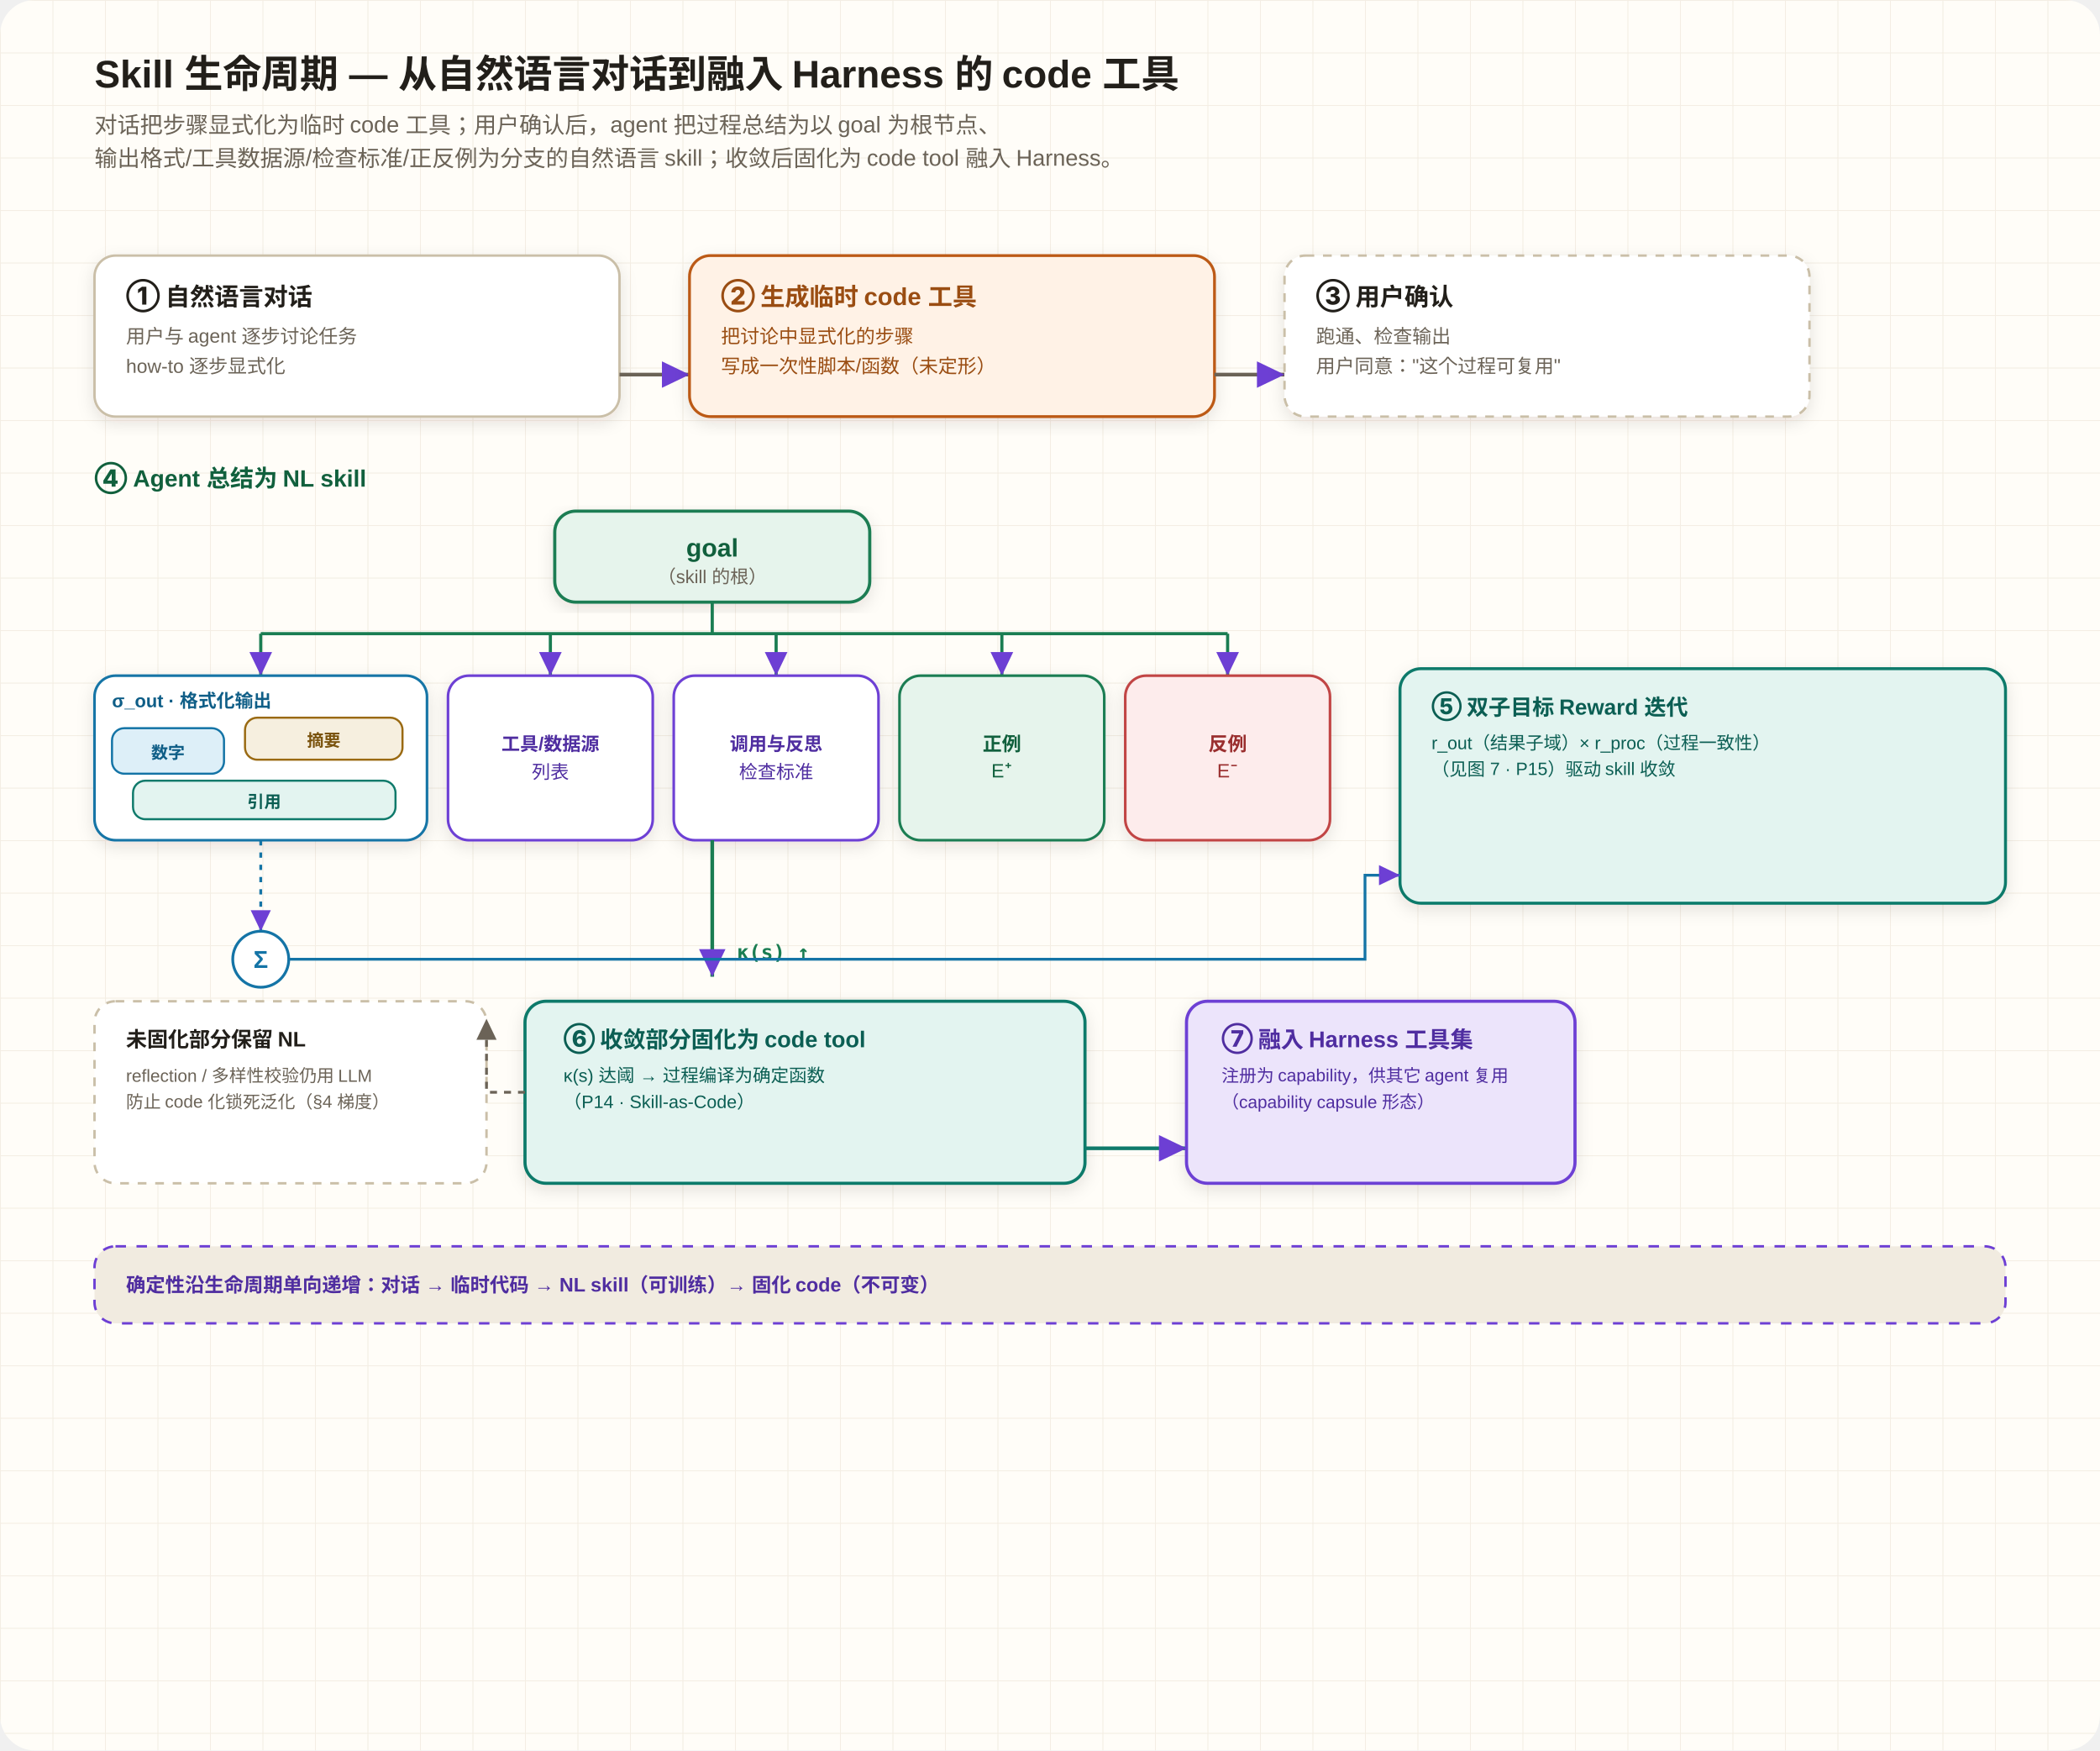
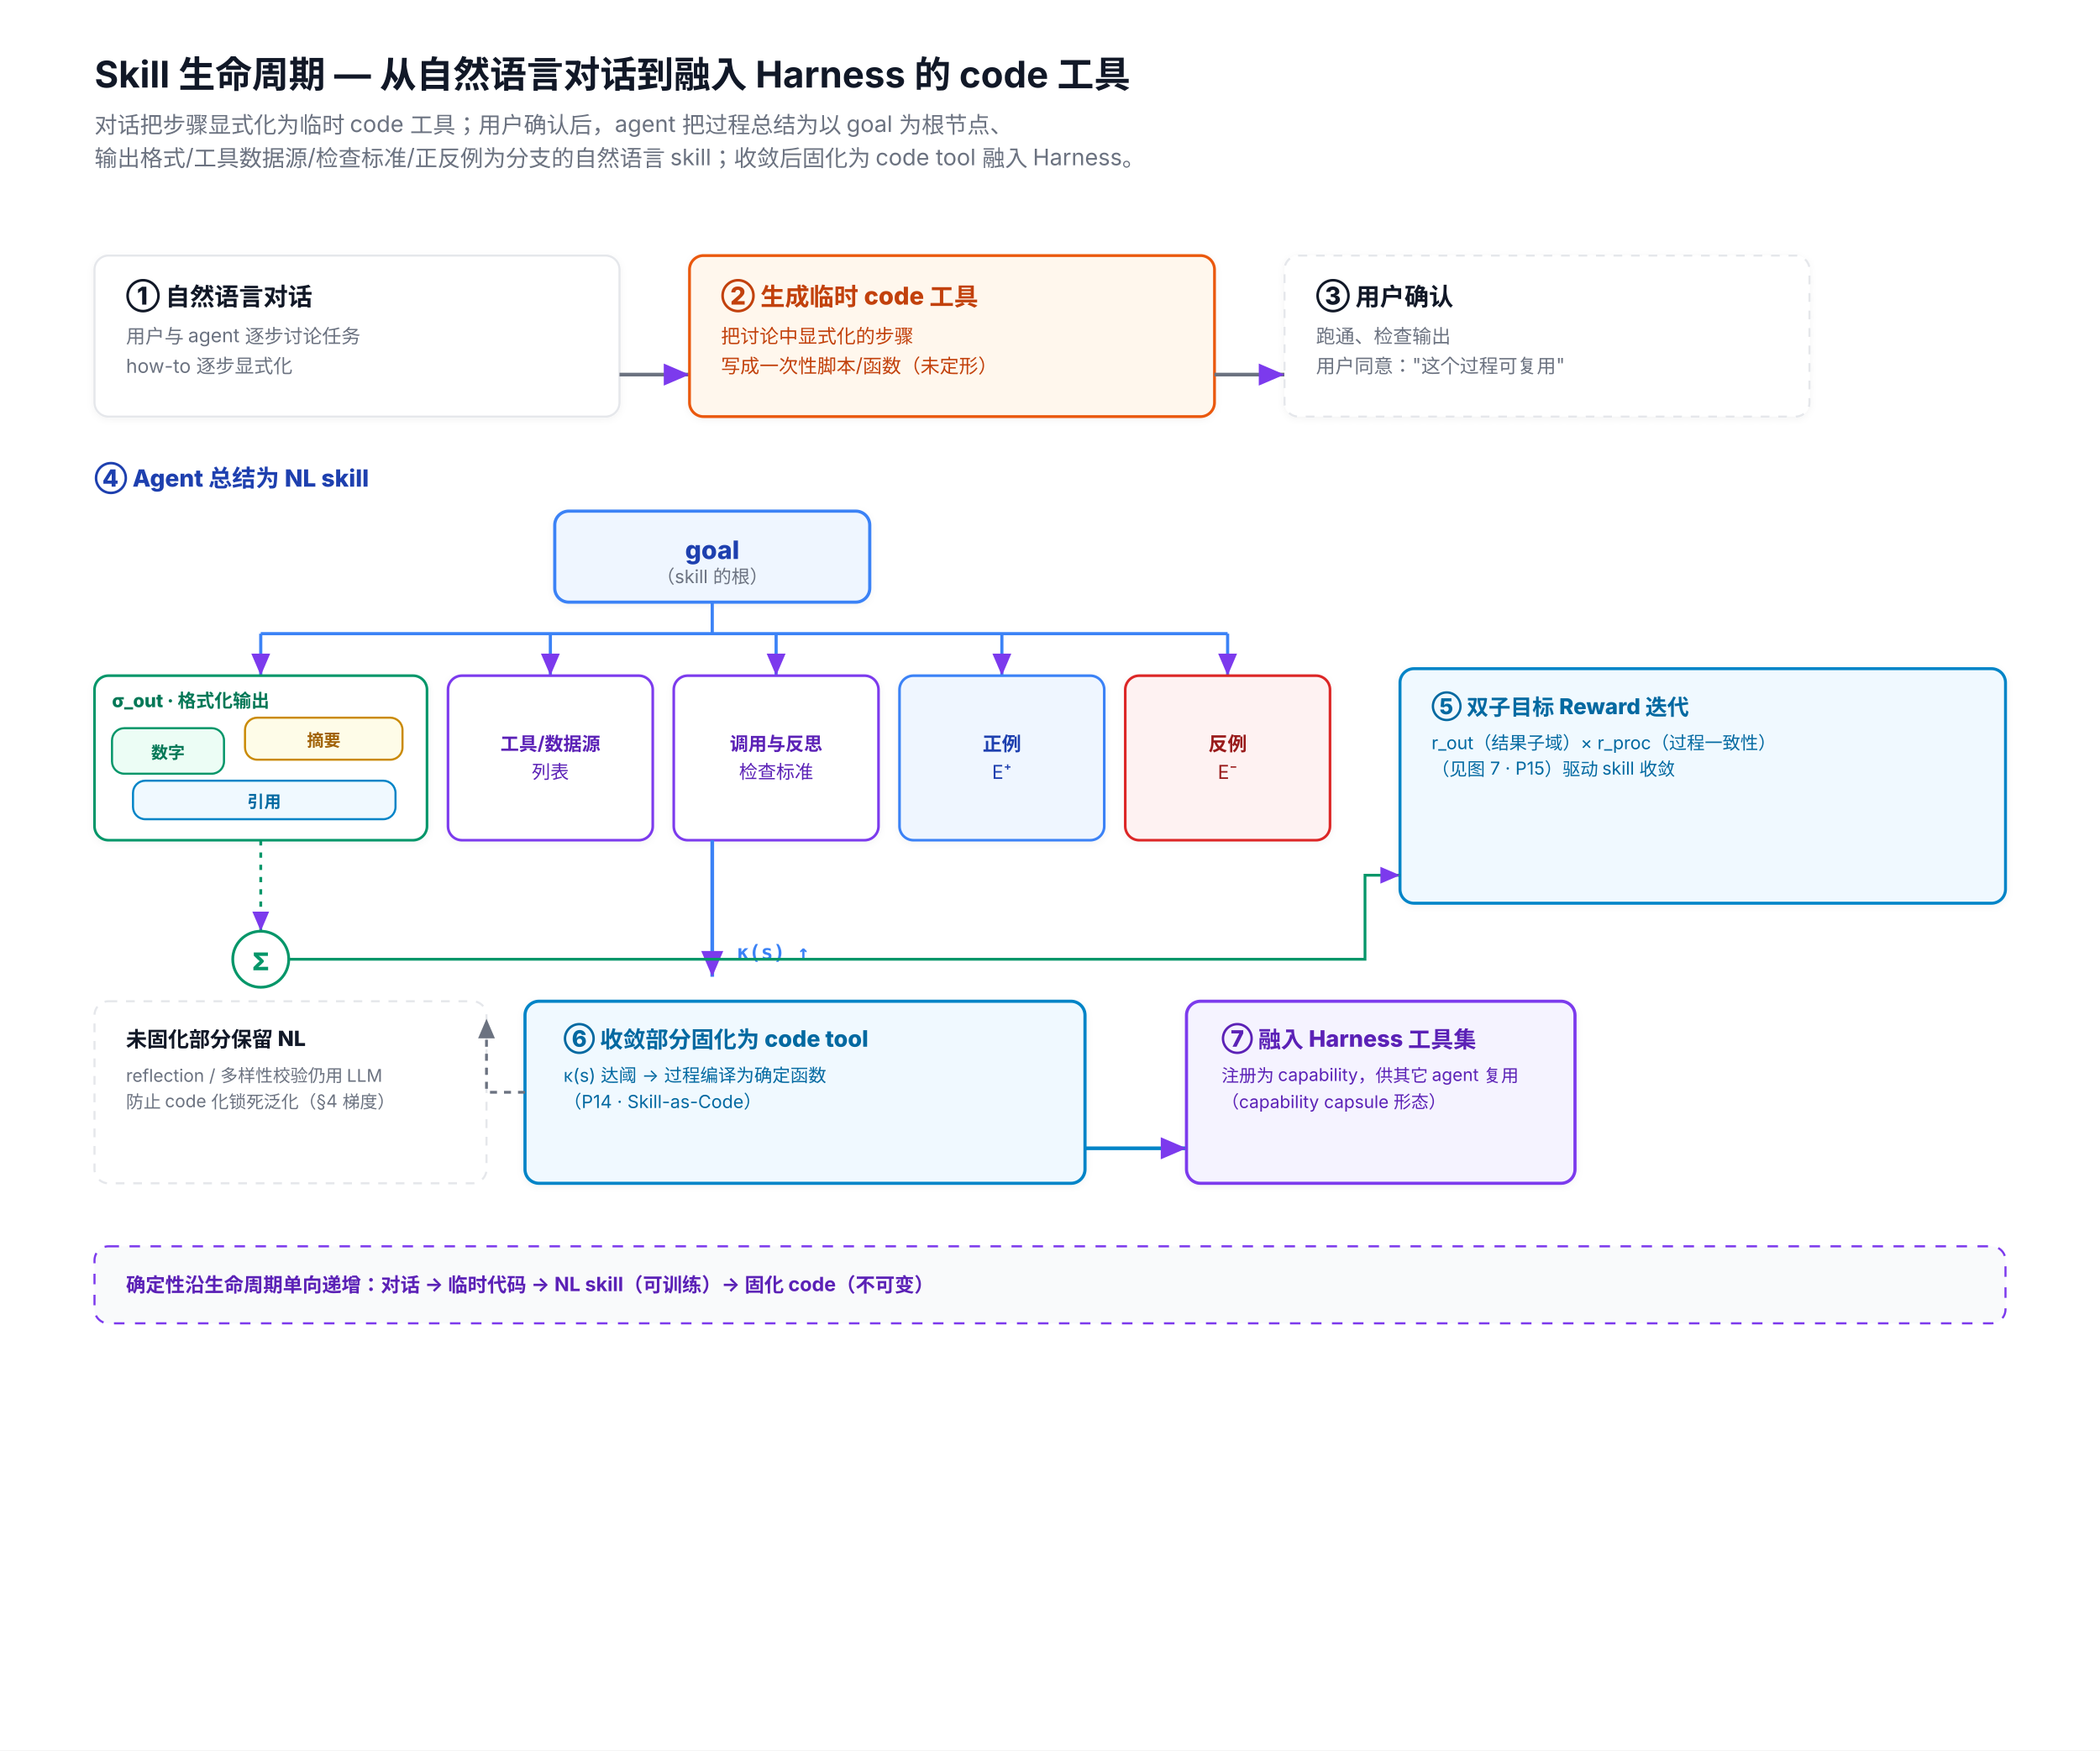
- <svg xmlns="http://www.w3.org/2000/svg" viewBox="0 0 1200 1000" width="100%" font-family="-apple-system,BlinkMacSystemFont,'Segoe UI','PingFang SC','Microsoft YaHei',Arial,sans-serif">
+ <svg xmlns="http://www.w3.org/2000/svg" viewBox="0 0 1200 1000" width="100%" font-family="'Inter','SF Pro Display',-apple-system,BlinkMacSystemFont,'Segoe UI','PingFang SC','Microsoft YaHei',Arial,sans-serif" text-rendering="geometricPrecision">
  <defs>
-     <pattern id="grid" width="30" height="30" patternUnits="userSpaceOnUse">
-       <path d="M30 0H0V30" fill="none" stroke="#efe8db" stroke-width="1" />
-     </pattern>
-     <filter id="sh" x="-12%" y="-12%" width="124%" height="124%">
-       <feDropShadow dx="0" dy="3" stdDeviation="4.5" flood-color="#3c2d14" flood-opacity=".11" />
+     <filter id="sh" x="-8%" y="-8%" width="116%" height="116%">
+       <feDropShadow dx="0" dy="1" stdDeviation="2" flood-color="#000000" flood-opacity=".05" />
    </filter>
-     <marker id="a" markerWidth="11" markerHeight="11" refX="7.5" refY="3.6" orient="auto">
-       <path d="M0,0 L7.5,3.6 L0,7.2 Z" fill="#6d3fd4" />
+     <marker id="a" markerWidth="10" markerHeight="10" refX="7" refY="3" orient="auto">
+       <path d="M0,0 L7,3 L0,6 Z" fill="#7C3AED" />
    </marker>
-     <marker id="g" markerWidth="11" markerHeight="11" refX="7.5" refY="3.6" orient="auto">
-       <path d="M0,0 L7.5,3.6 L0,7.2 Z" fill="#1a7d52" />
+     <marker id="g" markerWidth="10" markerHeight="10" refX="7" refY="3" orient="auto">
+       <path d="M0,0 L7,3 L0,6 Z" fill="#3B82F6" />
    </marker>
-     <marker id="o" markerWidth="11" markerHeight="11" refX="7.5" refY="3.6" orient="auto">
-       <path d="M0,0 L7.5,3.6 L0,7.2 Z" fill="#bc5a16" />
+     <marker id="o" markerWidth="10" markerHeight="10" refX="7" refY="3" orient="auto">
+       <path d="M0,0 L7,3 L0,6 Z" fill="#EA580C" />
    </marker>
-     <marker id="t" markerWidth="11" markerHeight="11" refX="7.5" refY="3.6" orient="auto">
-       <path d="M0,0 L7.5,3.6 L0,7.2 Z" fill="#1474a6" />
+     <marker id="t" markerWidth="10" markerHeight="10" refX="7" refY="3" orient="auto">
+       <path d="M0,0 L7,3 L0,6 Z" fill="#059669" />
    </marker>
-     <marker id="k" markerWidth="11" markerHeight="11" refX="7.5" refY="3.6" orient="auto">
-       <path d="M0,0 L7.5,3.6 L0,7.2 Z" fill="#6b6357" />
+     <marker id="k" markerWidth="10" markerHeight="10" refX="7" refY="3" orient="auto">
+       <path d="M0,0 L7,3 L0,6 Z" fill="#6B7280" />
    </marker>
-     <marker id="d" markerWidth="11" markerHeight="11" refX="7.5" refY="3.6" orient="auto">
-       <path d="M0,0 L7.5,3.6 L0,7.2 Z" fill="#0f7a6b" />
+     <marker id="d" markerWidth="10" markerHeight="10" refX="7" refY="3" orient="auto">
+       <path d="M0,0 L7,3 L0,6 Z" fill="#0284C7" />
    </marker>
-     <marker id="p" markerWidth="11" markerHeight="11" refX="7.5" refY="3.6" orient="auto">
-       <path d="M0,0 L7.5,3.6 L0,7.2 Z" fill="#9a6a12" />
+     <marker id="p" markerWidth="10" markerHeight="10" refX="7" refY="3" orient="auto">
+       <path d="M0,0 L7,3 L0,6 Z" fill="#CA8A04" />
    </marker>
-     <marker id="r" markerWidth="11" markerHeight="11" refX="7.5" refY="3.6" orient="auto">
-       <path d="M0,0 L7.5,3.6 L0,7.2 Z" fill="#c14545" />
+     <marker id="r" markerWidth="10" markerHeight="10" refX="7" refY="3" orient="auto">
+       <path d="M0,0 L7,3 L0,6 Z" fill="#DC2626" />
    </marker>
  </defs>
-   <rect width="1200" height="1000" rx="20" fill="#fffdf8" />
-   <rect width="1200" height="1000" rx="20" fill="url(#grid)" opacity=".7" />
-   <text x="54" y="50" text-anchor="start" font-size="22" font-weight="800" fill="#221f1a">Skill 生命周期 — 从自然语言对话到融入 Harness 的 code 工具</text>
-   <text x="54" y="76" text-anchor="start" font-size="13" font-weight="400" fill="#6b6357">对话把步骤显式化为临时 code 工具；用户确认后，agent 把过程总结为以 goal 为根节点、</text>
-   <text x="54" y="95" text-anchor="start" font-size="13" font-weight="400" fill="#6b6357">输出格式/工具数据源/检查标准/正反例为分支的自然语言 skill；收敛后固化为 code tool 融入 Harness。</text>
-   <rect x="54" y="146" width="300" height="92" rx="12" fill="#fff" stroke="#cabfa8" stroke-width="1.4" opacity="1" filter="url(#sh)" />
-   <text x="72" y="174" text-anchor="start" font-size="14" font-weight="800" fill="#221f1a">① 自然语言对话</text>
-   <text x="72" y="196" text-anchor="start" font-size="11" font-weight="400" fill="#6b6357">用户与 agent 逐步讨论任务</text>
-   <text x="72" y="213" text-anchor="start" font-size="11" font-weight="400" fill="#6b6357">how-to 逐步显式化</text>
-   <path d="M354 214 L394 214" fill="none" stroke="#6b6357" stroke-width="2.1" marker-end="url(#a)" />
-   <rect x="394" y="146" width="300" height="92" rx="12" fill="#fff2e6" stroke="#bc5a16" stroke-width="1.6" opacity="1" filter="url(#sh)" />
-   <text x="412" y="174" text-anchor="start" font-size="14" font-weight="800" fill="#9a4d12">② 生成临时 code 工具</text>
-   <text x="412" y="196" text-anchor="start" font-size="11" font-weight="400" fill="#9a4d12">把讨论中显式化的步骤</text>
-   <text x="412" y="213" text-anchor="start" font-size="11" font-weight="400" fill="#9a4d12">写成一次性脚本/函数（未定形）</text>
-   <path d="M694 214 L734 214" fill="none" stroke="#6b6357" stroke-width="2.1" marker-end="url(#a)" />
-   <rect x="734" y="146" width="300" height="92" rx="12" fill="#fff" stroke="#cabfa8" stroke-width="1.4" stroke-dasharray="5 5" opacity="1" filter="url(#sh)" />
-   <text x="752" y="174" text-anchor="start" font-size="14" font-weight="800" fill="#221f1a">③ 用户确认</text>
-   <text x="752" y="196" text-anchor="start" font-size="11" font-weight="400" fill="#6b6357">跑通、检查输出</text>
-   <text x="752" y="213" text-anchor="start" font-size="11" font-weight="400" fill="#6b6357">用户同意："这个过程可复用"</text>
-   <text x="54" y="278" text-anchor="start" font-size="13.5" font-weight="800" fill="#11603d">④ Agent 总结为 NL skill</text>
-   <rect x="317" y="292" width="180" height="52" rx="12" fill="#e6f4ec" stroke="#1a7d52" stroke-width="1.8" opacity="1" filter="url(#sh)" />
-   <text x="407" y="313.84" text-anchor="middle" dominant-baseline="middle" font-size="14.5" font-weight="800" fill="#11603d">goal</text>
-   <text x="407" y="329.44" text-anchor="middle" dominant-baseline="middle" font-size="10.5" font-weight="400" fill="#6b6357">（skill 的根）</text>
-   <path d="M407 344 L407 362" fill="none" stroke="#1a7d52" stroke-width="1.8" />
-   <path d="M149 362 L701.5 362" fill="none" stroke="#1a7d52" stroke-width="1.8" />
-   <path d="M149 362 L149 386" fill="none" stroke="#1a7d52" stroke-width="1.8" marker-end="url(#a)" />
-   <rect x="54" y="386" width="190" height="94" rx="12" fill="#fff" stroke="#1474a6" stroke-width="1.5" opacity="1" filter="url(#sh)" />
-   <text x="64" y="404" text-anchor="start" font-size="10.5" font-weight="800" fill="#0f5e87">σ_out · 格式化输出</text>
-   <rect x="64" y="416" width="64" height="26" rx="7" fill="#ddeff8" stroke="#1474a6" stroke-width="1.2" opacity="1" />
-   <text x="96" y="430" text-anchor="middle" dominant-baseline="middle" font-size="9.6" font-weight="700" fill="#0f5e87">数字</text>
-   <rect x="140" y="410" width="90" height="24" rx="7" fill="#f6efdf" stroke="#9a6a12" stroke-width="1.2" opacity="1" />
-   <text x="185" y="423" text-anchor="middle" dominant-baseline="middle" font-size="9.6" font-weight="700" fill="#7a530d">摘要</text>
-   <rect x="76" y="446" width="150" height="22" rx="7" fill="#e3f4f0" stroke="#0f7a6b" stroke-width="1.2" opacity="1" />
-   <text x="151" y="458" text-anchor="middle" dominant-baseline="middle" font-size="9.6" font-weight="700" fill="#0b5e53">引用</text>
-   <path d="M314.5 362 L314.5 386" fill="none" stroke="#1a7d52" stroke-width="1.8" marker-end="url(#a)" />
-   <rect x="256" y="386" width="117" height="94" rx="12" fill="#fff" stroke="#6d3fd4" stroke-width="1.5" opacity="1" filter="url(#sh)" />
-   <text x="314.5" y="425" text-anchor="middle" dominant-baseline="middle" font-size="10.6" font-weight="700" fill="#4f2da0">工具/数据源</text>
-   <text x="314.5" y="441" text-anchor="middle" dominant-baseline="middle" font-size="10.6" font-weight="400" fill="#4f2da0">列表</text>
-   <path d="M443.5 362 L443.5 386" fill="none" stroke="#1a7d52" stroke-width="1.8" marker-end="url(#a)" />
-   <rect x="385" y="386" width="117" height="94" rx="12" fill="#fff" stroke="#6d3fd4" stroke-width="1.5" opacity="1" filter="url(#sh)" />
-   <text x="443.5" y="425" text-anchor="middle" dominant-baseline="middle" font-size="10.6" font-weight="700" fill="#4f2da0">调用与反思</text>
-   <text x="443.5" y="441" text-anchor="middle" dominant-baseline="middle" font-size="10.6" font-weight="400" fill="#4f2da0">检查标准</text>
-   <path d="M572.5 362 L572.5 386" fill="none" stroke="#1a7d52" stroke-width="1.8" marker-end="url(#a)" />
-   <rect x="514" y="386" width="117" height="94" rx="12" fill="#e6f4ec" stroke="#1a7d52" stroke-width="1.5" opacity="1" filter="url(#sh)" />
-   <text x="572.5" y="425" text-anchor="middle" dominant-baseline="middle" font-size="11" font-weight="700" fill="#11603d">正例</text>
-   <text x="572.5" y="441" text-anchor="middle" dominant-baseline="middle" font-size="11" font-weight="400" fill="#11603d">E⁺</text>
-   <path d="M701.5 362 L701.5 386" fill="none" stroke="#1a7d52" stroke-width="1.8" marker-end="url(#a)" />
-   <rect x="643" y="386" width="117" height="94" rx="12" fill="#fdecec" stroke="#c14545" stroke-width="1.5" opacity="1" filter="url(#sh)" />
-   <text x="701.5" y="425" text-anchor="middle" dominant-baseline="middle" font-size="11" font-weight="700" fill="#9a2f2f">反例</text>
-   <text x="701.5" y="441" text-anchor="middle" dominant-baseline="middle" font-size="11" font-weight="400" fill="#9a2f2f">E⁻</text>
-   <rect x="800" y="382" width="346" height="134" rx="12" fill="#e3f4f0" stroke="#0f7a6b" stroke-width="1.7" opacity="1" filter="url(#sh)" />
-   <text x="818" y="408" text-anchor="start" font-size="12.5" font-weight="800" fill="#0b5e53">⑤ 双子目标 Reward 迭代</text>
-   <text x="818" y="428" text-anchor="start" font-size="10.2" font-weight="400" fill="#0b5e53">r_out（结果子域）× r_proc（过程一致性）</text>
-   <text x="818" y="443" text-anchor="start" font-size="10.2" font-weight="400" fill="#0b5e53">（见图 7 · P15）驱动 skill 收敛</text>
-   <path d="M407 480 L407 558" fill="none" stroke="#1a7d52" stroke-width="2.1" marker-end="url(#a)" />
-   <text x="421" y="548" text-anchor="start" font-size="11.5" font-weight="800" fill="#1a7d52" font-family="ui-monospace,Menlo,monospace">κ(s) ↑</text>
-   <path d="M149 480 L149 532" fill="none" stroke="#1474a6" stroke-width="1.6" stroke-dasharray="3 4" marker-end="url(#a)" />
-   <circle cx="149" cy="548" r="16" fill="#fff" stroke="#1474a6" stroke-width="1.6" />
-   <text x="149" y="549" text-anchor="middle" dominant-baseline="middle" font-size="14" font-weight="800" fill="#1474a6">Σ</text>
-   <path d="M165 548 L780 548 L780 500 L800 500" fill="none" stroke="#1474a6" stroke-width="1.6" marker-end="url(#a)" />
-   <rect x="300" y="572" width="320" height="104" rx="12" fill="#e3f4f0" stroke="#0f7a6b" stroke-width="1.8" opacity="1" filter="url(#sh)" />
-   <text x="322" y="598" text-anchor="start" font-size="13" font-weight="800" fill="#0b5e53">⑥ 收敛部分固化为 code tool</text>
-   <text x="322" y="618" text-anchor="start" font-size="10.3" font-weight="400" fill="#0b5e53">κ(s) 达阈 → 过程编译为确定函数</text>
-   <text x="322" y="633" text-anchor="start" font-size="10.3" font-weight="400" fill="#0b5e53">（P14 · Skill-as-Code）</text>
-   <path d="M620 656 L678 656" fill="none" stroke="#0f7a6b" stroke-width="2.1" marker-end="url(#a)" />
-   <rect x="678" y="572" width="222" height="104" rx="12" fill="#ece4fb" stroke="#6d3fd4" stroke-width="1.8" opacity="1" filter="url(#sh)" />
-   <text x="698" y="598" text-anchor="start" font-size="13" font-weight="800" fill="#4f2da0">⑦ 融入 Harness 工具集</text>
-   <text x="698" y="618" text-anchor="start" font-size="10" font-weight="400" fill="#4f2da0">注册为 capability，供其它 agent 复用</text>
-   <text x="698" y="633" text-anchor="start" font-size="10" font-weight="400" fill="#4f2da0">（capability capsule 形态）</text>
-   <rect x="54" y="572" width="224" height="104" rx="12" fill="#fff" stroke="#cabfa8" stroke-width="1.4" stroke-dasharray="5 5" opacity="1" />
-   <text x="72" y="598" text-anchor="start" font-size="12" font-weight="800" fill="#221f1a">未固化部分保留 NL</text>
-   <text x="72" y="618" text-anchor="start" font-size="10" font-weight="400" fill="#6b6357">reflection / 多样性校验仍用 LLM</text>
-   <text x="72" y="633" text-anchor="start" font-size="10" font-weight="400" fill="#6b6357">防止 code 化锁死泛化（§4 梯度）</text>
-   <path d="M300 624 L278 624 L278 582" fill="none" stroke="#6b6357" stroke-width="1.6" stroke-dasharray="4 4" marker-end="url(#k)" />
-   <rect x="54" y="712" width="1092" height="44" rx="12" fill="#f1ebe0" stroke="#6d3fd4" stroke-width="1.4" stroke-dasharray="6 6" opacity="1" />
-   <text x="72" y="738" text-anchor="start" font-size="11.2" font-weight="700" fill="#4f2da0">确定性沿生命周期单向递增：对话 → 临时代码 → NL skill（可训练）→ 固化 code（不可变）</text>
+   <rect width="1200" height="1000" fill="#FFFFFF" />
+   <text x="54" y="50" text-anchor="start" font-size="21" font-weight="700" fill="#111827">Skill 生命周期 — 从自然语言对话到融入 Harness 的 code 工具</text>
+   <text x="54" y="76" text-anchor="start" font-size="13" font-weight="400" fill="#6B7280">对话把步骤显式化为临时 code 工具；用户确认后，agent 把过程总结为以 goal 为根节点、</text>
+   <text x="54" y="95" text-anchor="start" font-size="13" font-weight="400" fill="#6B7280">输出格式/工具数据源/检查标准/正反例为分支的自然语言 skill；收敛后固化为 code tool 融入 Harness。</text>
+   <rect x="54" y="146" width="300" height="92" rx="8" fill="#fff" stroke="#E5E7EB" stroke-width="1.2" opacity="1" filter="url(#sh)" />
+   <text x="72" y="174" text-anchor="start" font-size="14" font-weight="800" fill="#111827">① 自然语言对话</text>
+   <text x="72" y="196" text-anchor="start" font-size="11" font-weight="400" fill="#6B7280">用户与 agent 逐步讨论任务</text>
+   <text x="72" y="213" text-anchor="start" font-size="11" font-weight="400" fill="#6B7280">how-to 逐步显式化</text>
+   <path d="M354 214 L394 214" fill="none" stroke="#6B7280" stroke-width="2.1" marker-end="url(#a)" />
+   <rect x="394" y="146" width="300" height="92" rx="8" fill="#FFF7ED" stroke="#EA580C" stroke-width="1.6" opacity="1" filter="url(#sh)" />
+   <text x="412" y="174" text-anchor="start" font-size="14" font-weight="800" fill="#C2410C">② 生成临时 code 工具</text>
+   <text x="412" y="196" text-anchor="start" font-size="11" font-weight="400" fill="#C2410C">把讨论中显式化的步骤</text>
+   <text x="412" y="213" text-anchor="start" font-size="11" font-weight="400" fill="#C2410C">写成一次性脚本/函数（未定形）</text>
+   <path d="M694 214 L734 214" fill="none" stroke="#6B7280" stroke-width="2.1" marker-end="url(#a)" />
+   <rect x="734" y="146" width="300" height="92" rx="8" fill="#fff" stroke="#E5E7EB" stroke-width="1.2" stroke-dasharray="5 5" opacity="1" filter="url(#sh)" />
+   <text x="752" y="174" text-anchor="start" font-size="14" font-weight="800" fill="#111827">③ 用户确认</text>
+   <text x="752" y="196" text-anchor="start" font-size="11" font-weight="400" fill="#6B7280">跑通、检查输出</text>
+   <text x="752" y="213" text-anchor="start" font-size="11" font-weight="400" fill="#6B7280">用户同意："这个过程可复用"</text>
+   <text x="54" y="278" text-anchor="start" font-size="13.5" font-weight="800" fill="#1E40AF">④ Agent 总结为 NL skill</text>
+   <rect x="317" y="292" width="180" height="52" rx="8" fill="#EFF6FF" stroke="#3B82F6" stroke-width="1.8" opacity="1" filter="url(#sh)" />
+   <text x="407" y="313.84" text-anchor="middle" dominant-baseline="middle" font-size="14.5" font-weight="800" fill="#1E40AF">goal</text>
+   <text x="407" y="329.44" text-anchor="middle" dominant-baseline="middle" font-size="10.5" font-weight="400" fill="#6B7280">（skill 的根）</text>
+   <path d="M407 344 L407 362" fill="none" stroke="#3B82F6" stroke-width="1.8" />
+   <path d="M149 362 L701.5 362" fill="none" stroke="#3B82F6" stroke-width="1.8" />
+   <path d="M149 362 L149 386" fill="none" stroke="#3B82F6" stroke-width="1.8" marker-end="url(#a)" />
+   <rect x="54" y="386" width="190" height="94" rx="8" fill="#fff" stroke="#059669" stroke-width="1.5" opacity="1" filter="url(#sh)" />
+   <text x="64" y="404" text-anchor="start" font-size="10.5" font-weight="800" fill="#047857">σ_out · 格式化输出</text>
+   <rect x="64" y="416" width="64" height="26" rx="7" fill="#ECFDF5" stroke="#059669" stroke-width="1.2" opacity="1" />
+   <text x="96" y="430" text-anchor="middle" dominant-baseline="middle" font-size="9.6" font-weight="700" fill="#047857">数字</text>
+   <rect x="140" y="410" width="90" height="24" rx="7" fill="#FEFCE8" stroke="#CA8A04" stroke-width="1.2" opacity="1" />
+   <text x="185" y="423" text-anchor="middle" dominant-baseline="middle" font-size="9.6" font-weight="700" fill="#A16207">摘要</text>
+   <rect x="76" y="446" width="150" height="22" rx="7" fill="#F0F9FF" stroke="#0284C7" stroke-width="1.2" opacity="1" />
+   <text x="151" y="458" text-anchor="middle" dominant-baseline="middle" font-size="9.6" font-weight="700" fill="#0369A1">引用</text>
+   <path d="M314.5 362 L314.5 386" fill="none" stroke="#3B82F6" stroke-width="1.8" marker-end="url(#a)" />
+   <rect x="256" y="386" width="117" height="94" rx="8" fill="#fff" stroke="#7C3AED" stroke-width="1.5" opacity="1" filter="url(#sh)" />
+   <text x="314.5" y="425" text-anchor="middle" dominant-baseline="middle" font-size="10.6" font-weight="700" fill="#5B21B6">工具/数据源</text>
+   <text x="314.5" y="441" text-anchor="middle" dominant-baseline="middle" font-size="10.6" font-weight="400" fill="#5B21B6">列表</text>
+   <path d="M443.5 362 L443.5 386" fill="none" stroke="#3B82F6" stroke-width="1.8" marker-end="url(#a)" />
+   <rect x="385" y="386" width="117" height="94" rx="8" fill="#fff" stroke="#7C3AED" stroke-width="1.5" opacity="1" filter="url(#sh)" />
+   <text x="443.5" y="425" text-anchor="middle" dominant-baseline="middle" font-size="10.6" font-weight="700" fill="#5B21B6">调用与反思</text>
+   <text x="443.5" y="441" text-anchor="middle" dominant-baseline="middle" font-size="10.6" font-weight="400" fill="#5B21B6">检查标准</text>
+   <path d="M572.5 362 L572.5 386" fill="none" stroke="#3B82F6" stroke-width="1.8" marker-end="url(#a)" />
+   <rect x="514" y="386" width="117" height="94" rx="8" fill="#EFF6FF" stroke="#3B82F6" stroke-width="1.5" opacity="1" filter="url(#sh)" />
+   <text x="572.5" y="425" text-anchor="middle" dominant-baseline="middle" font-size="11" font-weight="700" fill="#1E40AF">正例</text>
+   <text x="572.5" y="441" text-anchor="middle" dominant-baseline="middle" font-size="11" font-weight="400" fill="#1E40AF">E⁺</text>
+   <path d="M701.5 362 L701.5 386" fill="none" stroke="#3B82F6" stroke-width="1.8" marker-end="url(#a)" />
+   <rect x="643" y="386" width="117" height="94" rx="8" fill="#FEF2F2" stroke="#DC2626" stroke-width="1.5" opacity="1" filter="url(#sh)" />
+   <text x="701.5" y="425" text-anchor="middle" dominant-baseline="middle" font-size="11" font-weight="700" fill="#991B1B">反例</text>
+   <text x="701.5" y="441" text-anchor="middle" dominant-baseline="middle" font-size="11" font-weight="400" fill="#991B1B">E⁻</text>
+   <rect x="800" y="382" width="346" height="134" rx="8" fill="#F0F9FF" stroke="#0284C7" stroke-width="1.7" opacity="1" filter="url(#sh)" />
+   <text x="818" y="408" text-anchor="start" font-size="12.5" font-weight="800" fill="#0369A1">⑤ 双子目标 Reward 迭代</text>
+   <text x="818" y="428" text-anchor="start" font-size="10.2" font-weight="400" fill="#0369A1">r_out（结果子域）× r_proc（过程一致性）</text>
+   <text x="818" y="443" text-anchor="start" font-size="10.2" font-weight="400" fill="#0369A1">（见图 7 · P15）驱动 skill 收敛</text>
+   <path d="M407 480 L407 558" fill="none" stroke="#3B82F6" stroke-width="2.1" marker-end="url(#a)" />
+   <text x="421" y="548" text-anchor="start" font-size="11.5" font-weight="800" fill="#3B82F6" font-family="ui-monospace,Menlo,monospace">κ(s) ↑</text>
+   <path d="M149 480 L149 532" fill="none" stroke="#059669" stroke-width="1.6" stroke-dasharray="3 4" marker-end="url(#a)" />
+   <circle cx="149" cy="548" r="16" fill="#fff" stroke="#059669" stroke-width="1.6" />
+   <text x="149" y="549" text-anchor="middle" dominant-baseline="middle" font-size="14" font-weight="800" fill="#059669">Σ</text>
+   <path d="M165 548 L780 548 L780 500 L800 500" fill="none" stroke="#059669" stroke-width="1.6" marker-end="url(#a)" />
+   <rect x="300" y="572" width="320" height="104" rx="8" fill="#F0F9FF" stroke="#0284C7" stroke-width="1.8" opacity="1" filter="url(#sh)" />
+   <text x="322" y="598" text-anchor="start" font-size="13" font-weight="800" fill="#0369A1">⑥ 收敛部分固化为 code tool</text>
+   <text x="322" y="618" text-anchor="start" font-size="10.3" font-weight="400" fill="#0369A1">κ(s) 达阈 → 过程编译为确定函数</text>
+   <text x="322" y="633" text-anchor="start" font-size="10.3" font-weight="400" fill="#0369A1">（P14 · Skill-as-Code）</text>
+   <path d="M620 656 L678 656" fill="none" stroke="#0284C7" stroke-width="2.1" marker-end="url(#a)" />
+   <rect x="678" y="572" width="222" height="104" rx="8" fill="#F5F3FF" stroke="#7C3AED" stroke-width="1.8" opacity="1" filter="url(#sh)" />
+   <text x="698" y="598" text-anchor="start" font-size="13" font-weight="800" fill="#5B21B6">⑦ 融入 Harness 工具集</text>
+   <text x="698" y="618" text-anchor="start" font-size="10" font-weight="400" fill="#5B21B6">注册为 capability，供其它 agent 复用</text>
+   <text x="698" y="633" text-anchor="start" font-size="10" font-weight="400" fill="#5B21B6">（capability capsule 形态）</text>
+   <rect x="54" y="572" width="224" height="104" rx="8" fill="#fff" stroke="#E5E7EB" stroke-width="1.2" stroke-dasharray="5 5" opacity="1" />
+   <text x="72" y="598" text-anchor="start" font-size="12" font-weight="800" fill="#111827">未固化部分保留 NL</text>
+   <text x="72" y="618" text-anchor="start" font-size="10" font-weight="400" fill="#6B7280">reflection / 多样性校验仍用 LLM</text>
+   <text x="72" y="633" text-anchor="start" font-size="10" font-weight="400" fill="#6B7280">防止 code 化锁死泛化（§4 梯度）</text>
+   <path d="M300 624 L278 624 L278 582" fill="none" stroke="#6B7280" stroke-width="1.6" stroke-dasharray="4 4" marker-end="url(#k)" />
+   <rect x="54" y="712" width="1092" height="44" rx="8" fill="#F9FAFB" stroke="#7C3AED" stroke-width="1.2" stroke-dasharray="6 6" opacity="1" />
+   <text x="72" y="738" text-anchor="start" font-size="11.2" font-weight="700" fill="#5B21B6">确定性沿生命周期单向递增：对话 → 临时代码 → NL skill（可训练）→ 固化 code（不可变）</text>
</svg>
